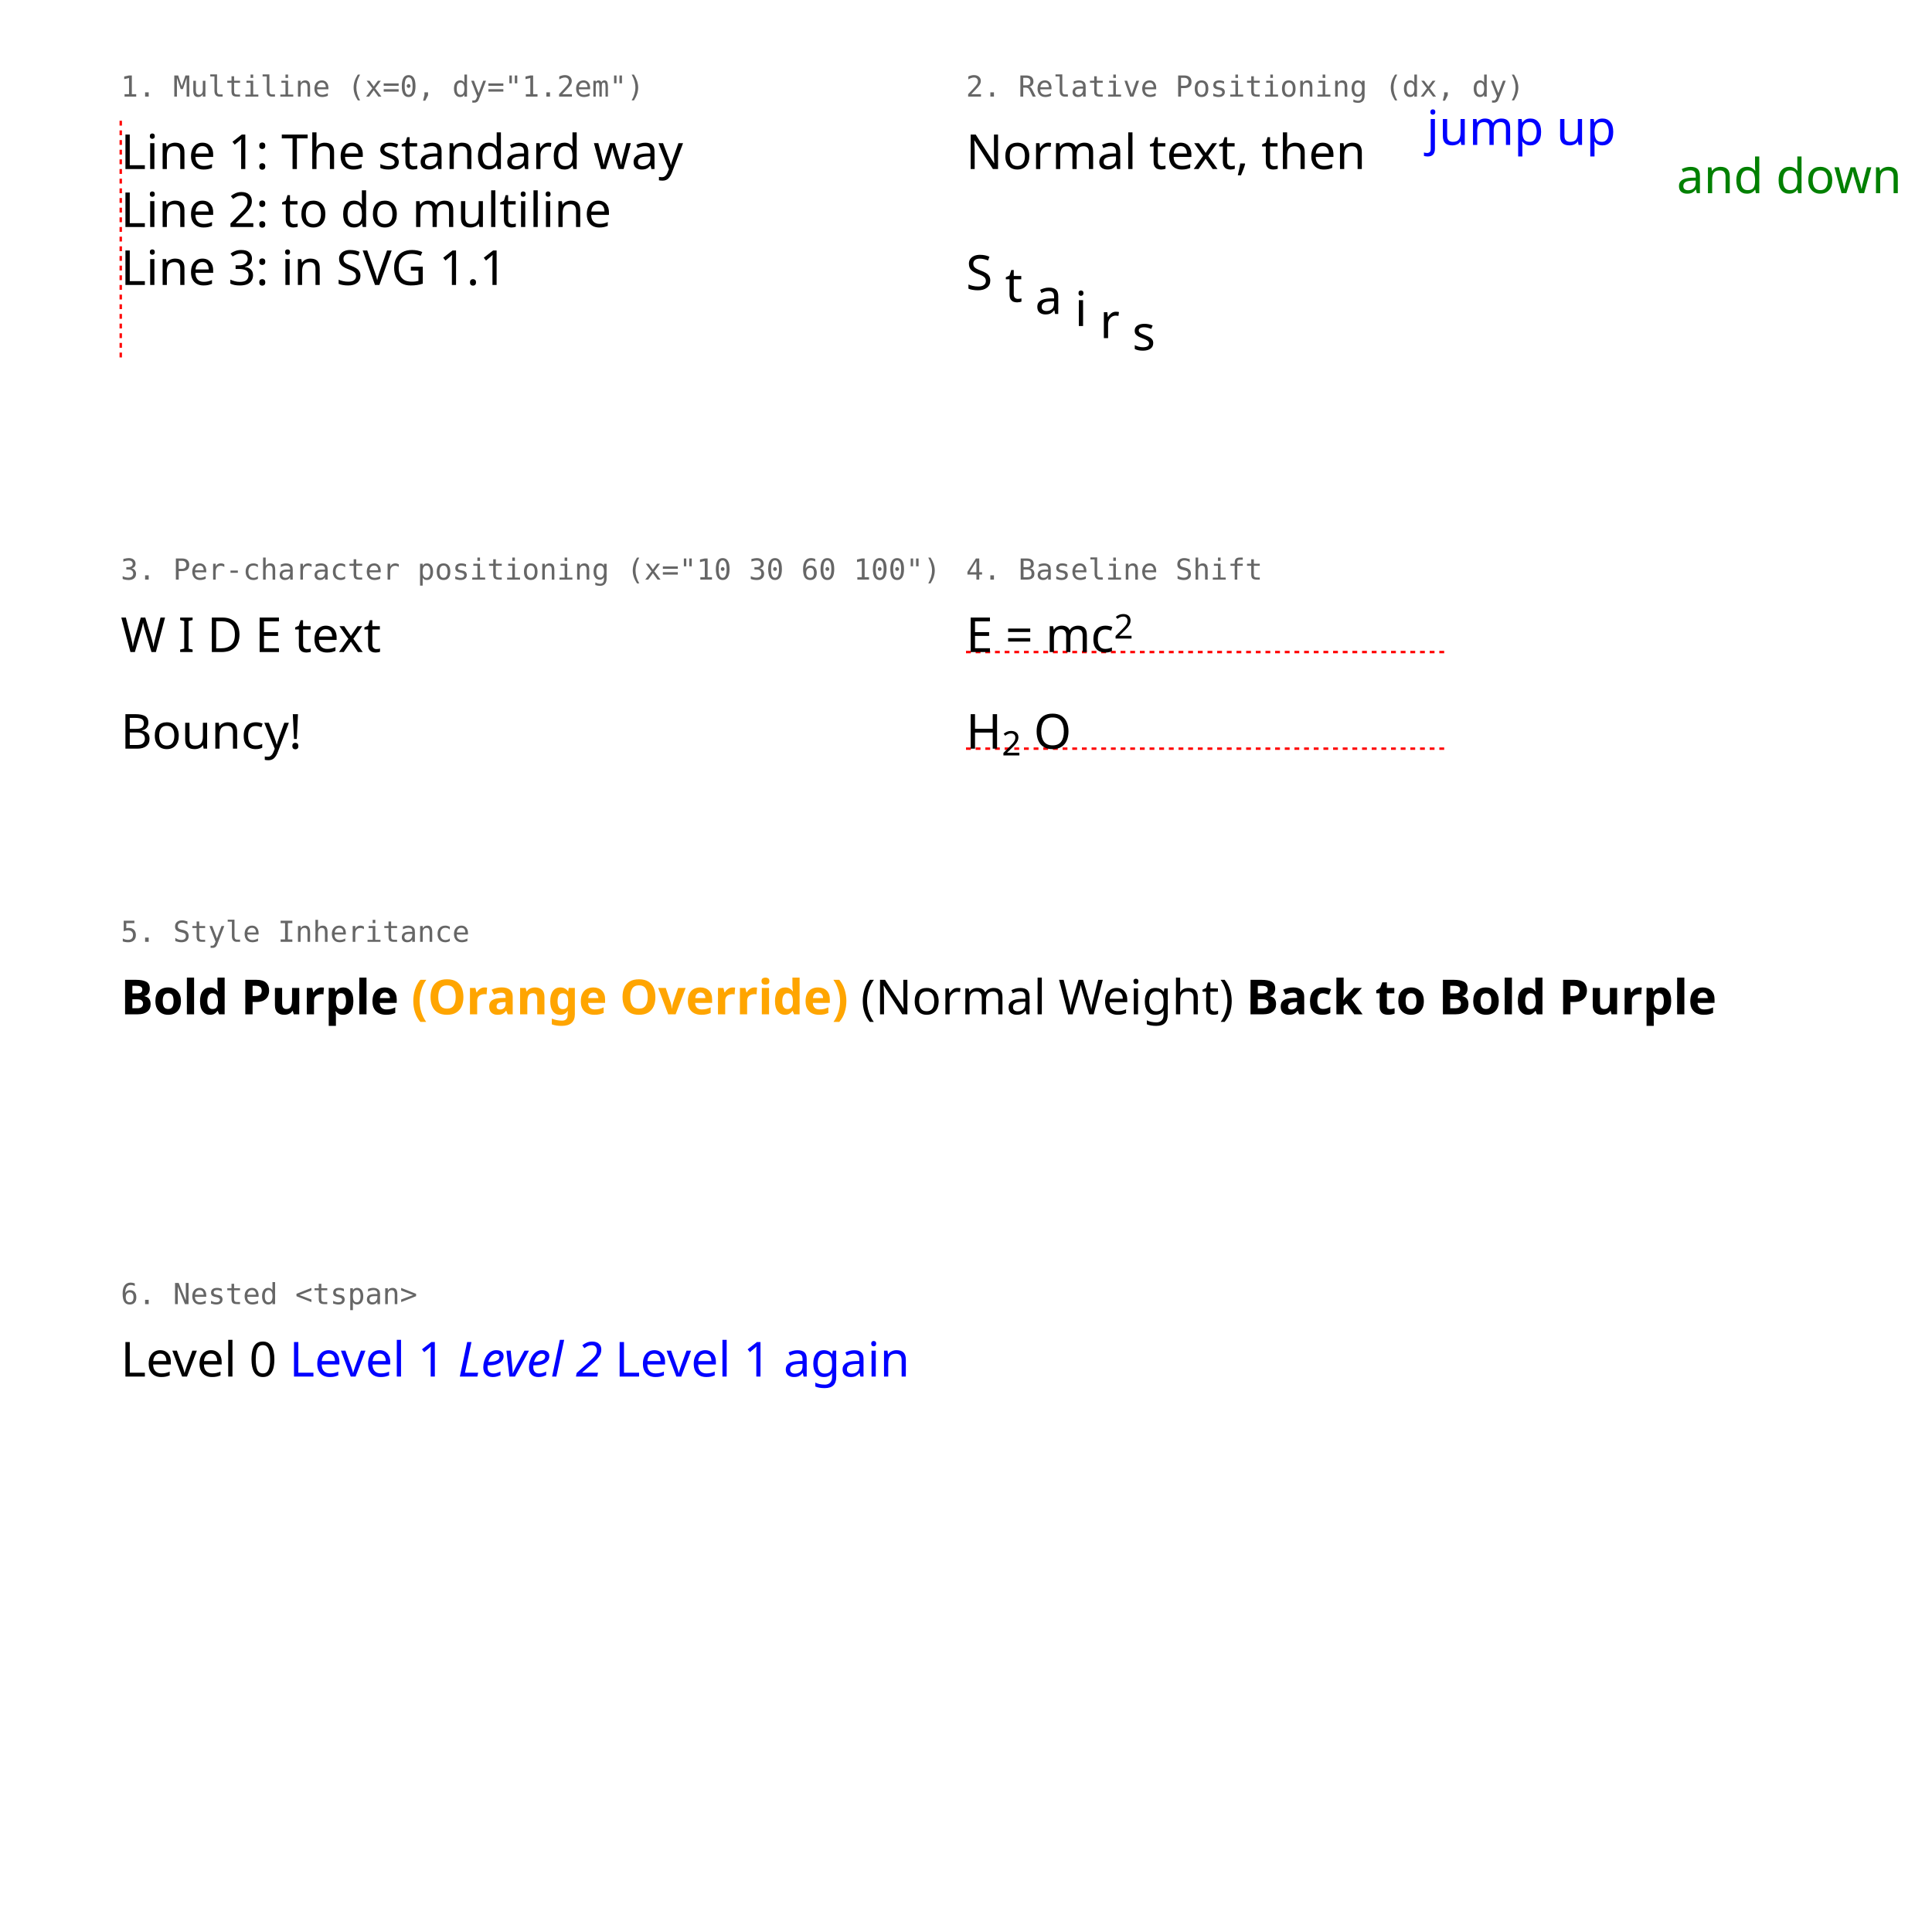
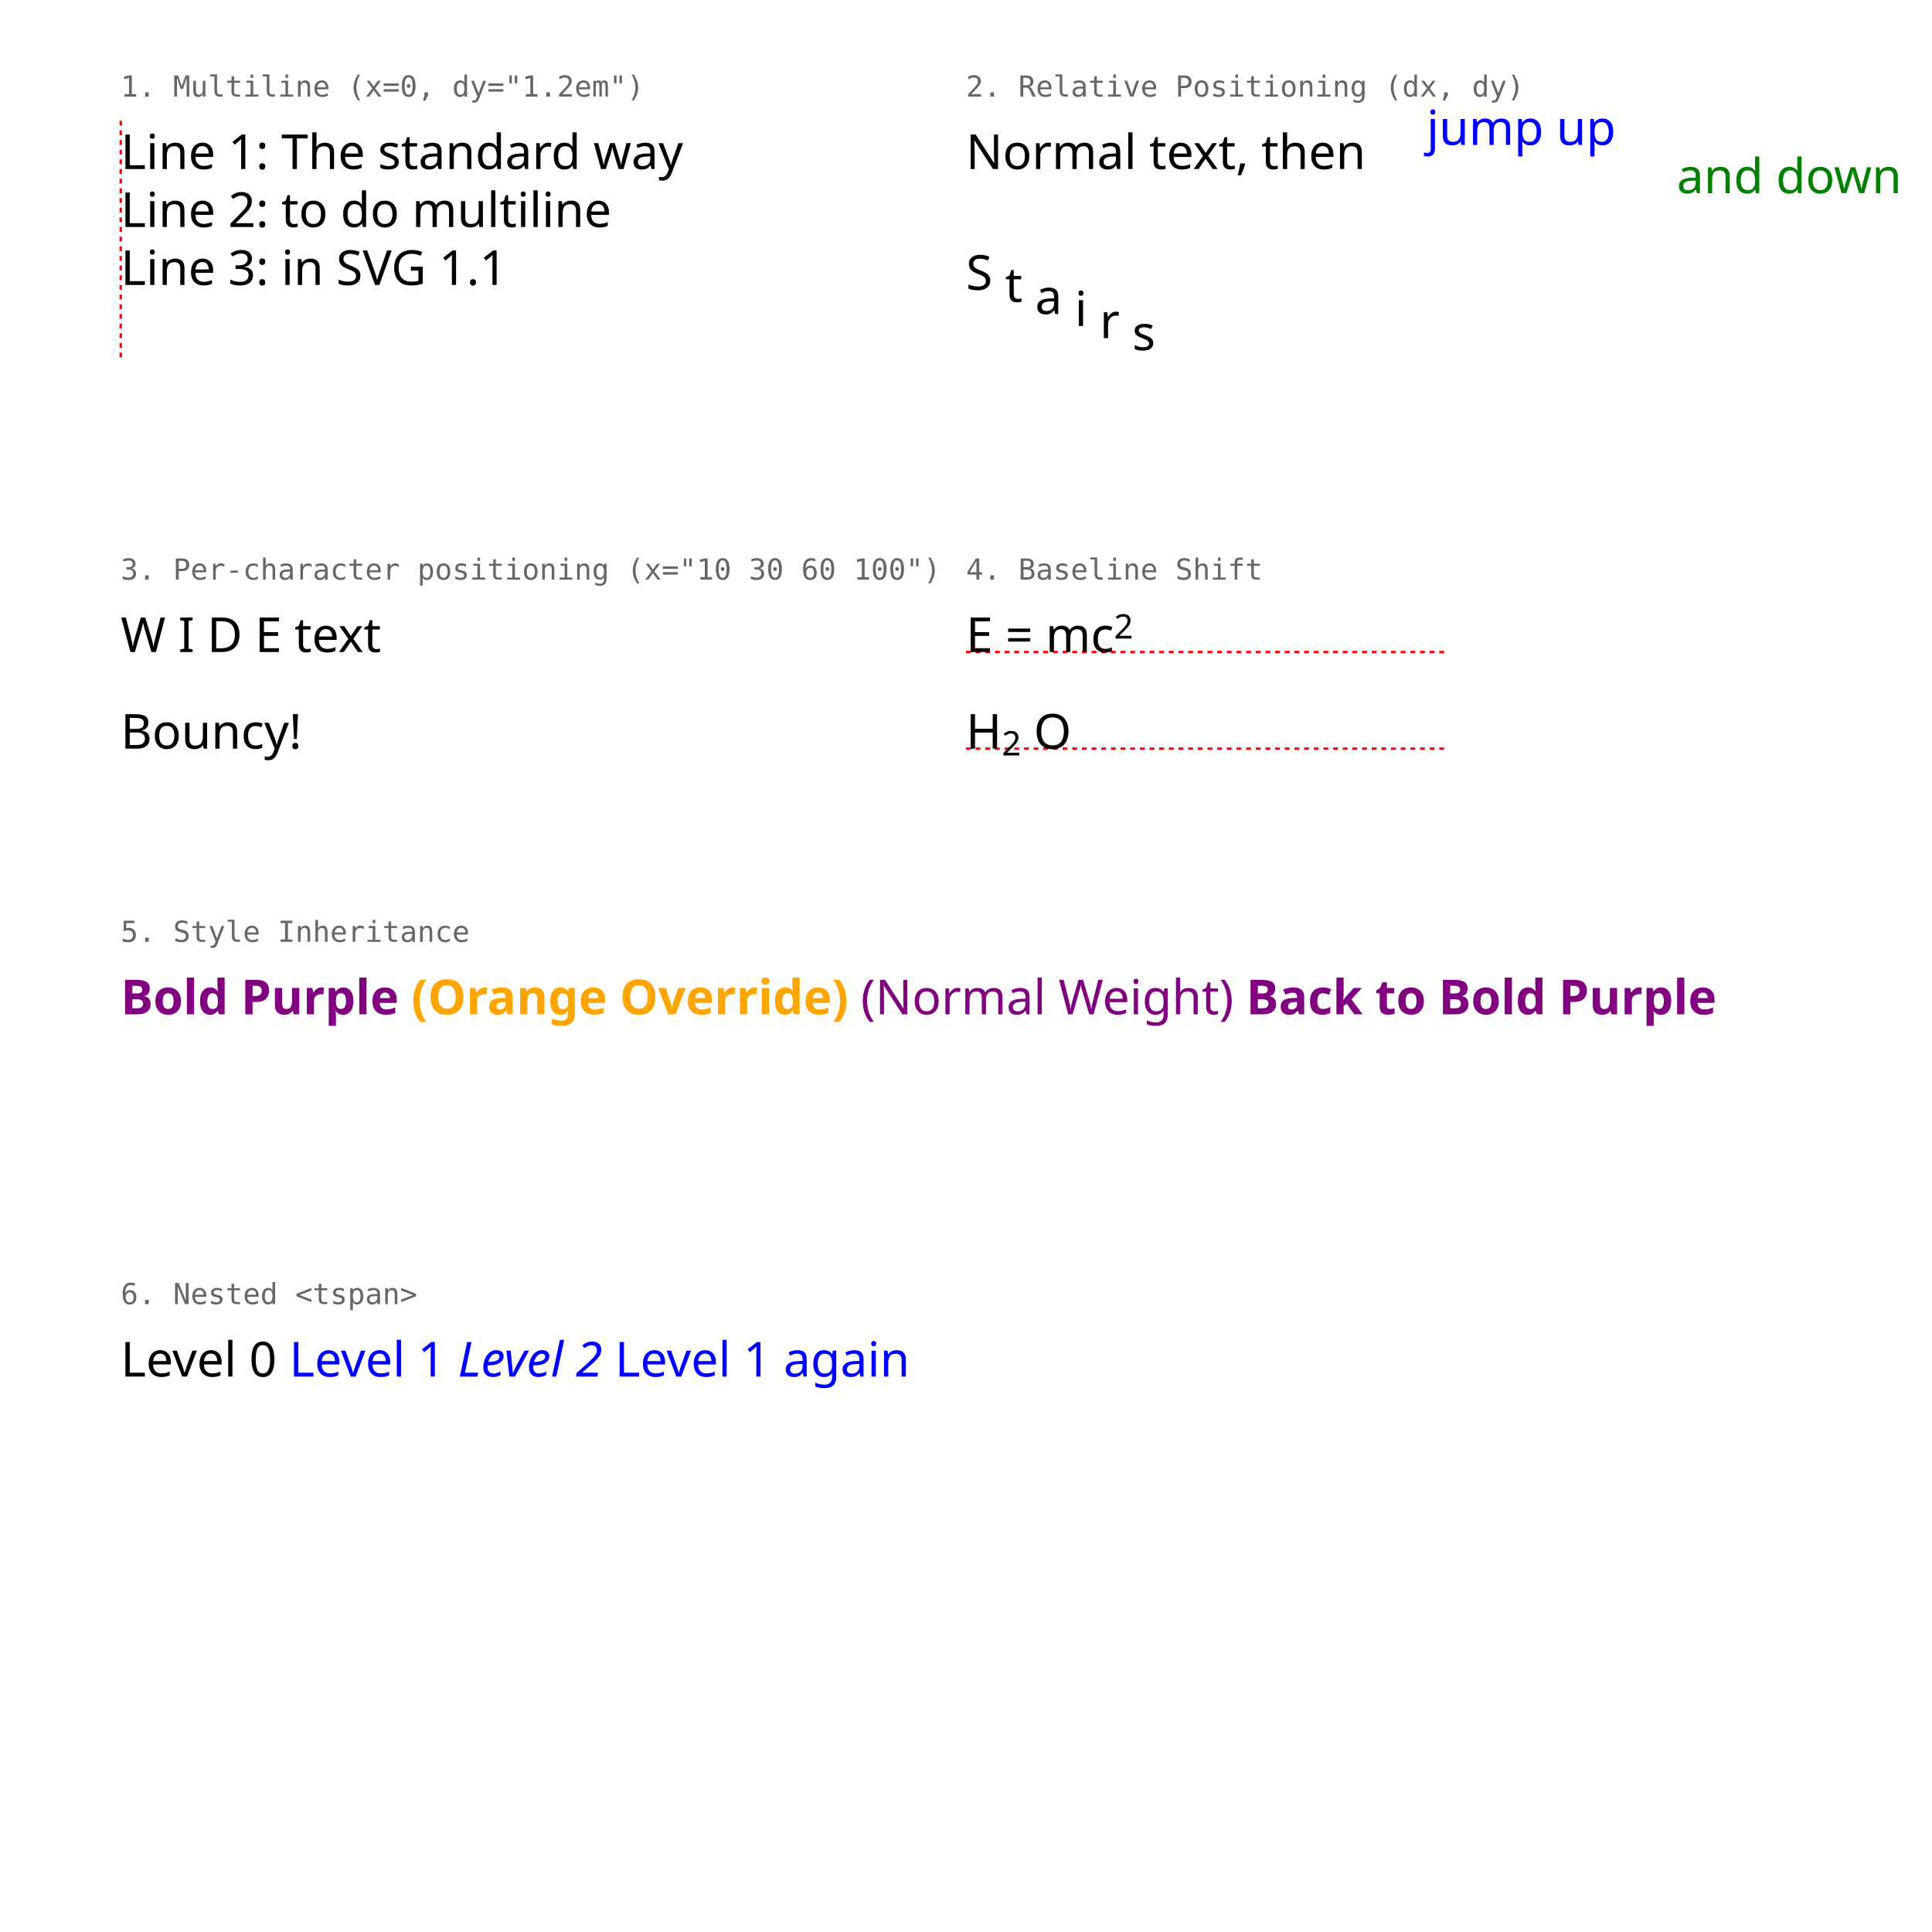
<svg xmlns="http://www.w3.org/2000/svg" width="800" height="800" viewBox="0 0 800 800">
  <rect width="800" height="800" fill="#ffffff" />
  <style>
        .label { font-family: monospace; font-size: 12px; fill: #666; }
        .text-sample { font-family: sans-serif; font-size: 20px; fill: black; }
        .ref-line { stroke: red; stroke-width: 1; stroke-dasharray: 2 2; }
        .ref-dot { fill: red; r: 3; }
    </style>
  <g transform="translate(50, 50)">
    <text x="0" y="-10" class="label">1. Multiline (x=0, dy="1.2em")</text>
    <line x1="0" y1="0" x2="0" y2="100" class="ref-line" />
    <text x="0" y="20" class="text-sample">
      <tspan x="0">Line 1: The standard way</tspan>
      <tspan x="0" dy="1.2em">Line 2: to do multiline</tspan>
      <tspan x="0" dy="1.2em">Line 3: in SVG 1.1</tspan>
    </text>
  </g>
  <g transform="translate(400, 50)">
    <text x="0" y="-10" class="label">2. Relative Positioning (dx, dy)</text>
    <text x="0" y="20" class="text-sample"> Normal text, then <tspan dx="20" dy="-10" fill="blue">jump up</tspan>
      <tspan dx="20" dy="20" fill="green">and down</tspan>
    </text>
    <text x="0" y="70" class="text-sample">
      <tspan>S</tspan>
      <tspan dy="5">t</tspan>
      <tspan dy="5">a</tspan>
      <tspan dy="5">i</tspan>
      <tspan dy="5">r</tspan>
      <tspan dy="5">s</tspan>
    </text>
  </g>
  <g transform="translate(50, 250)">
    <text x="0" y="-10" class="label">3. Per-character positioning (x="10 30 60 100")</text>
    <text x="0 30 70 120" y="20" class="text-sample">W I D E text</text>
    <text x="0 20 40 60 80" y="60 50 60 50 60" class="text-sample">Bouncy!</text>
  </g>
  <g transform="translate(400, 250)">
    <text x="0" y="-10" class="label">4. Baseline Shift</text>
    <line x1="0" y1="20" x2="200" y2="20" class="ref-line" />
    <text x="0" y="20" class="text-sample"> E = mc<tspan baseline-shift="super" font-size="0.7em">2</tspan>
    </text>
    <line x1="0" y1="60" x2="200" y2="60" class="ref-line" />
    <text x="0" y="60" class="text-sample"> H<tspan baseline-shift="sub" font-size="0.7em">2</tspan>
            O </text>
  </g>
  <g transform="translate(50, 400)">
    <text x="0" y="-10" class="label">5. Style Inheritance</text>
-     <text x="0" y="20" class="text-sample" fill="purple" font-weight="bold"> Bold Purple <tspan fill="orange"> (Orange Override) </tspan>
+     <text x="0" y="20" class="text-sample" style="fill: purple;" font-weight="bold"> Bold Purple <tspan fill="orange"> (Orange Override) </tspan>
      <tspan font-weight="normal"> (Normal
                Weight) </tspan> Back to Bold Purple </text>
  </g>
  <g transform="translate(50, 550)">
    <text x="0" y="-10" class="label">6. Nested &lt;tspan&gt;</text>
    <text x="0" y="20" class="text-sample"> Level 0 <tspan fill="blue"> Level 1 <tspan font-style="italic">
                    Level 2
                </tspan> Level 1 again </tspan>
    </text>
  </g>
</svg>
